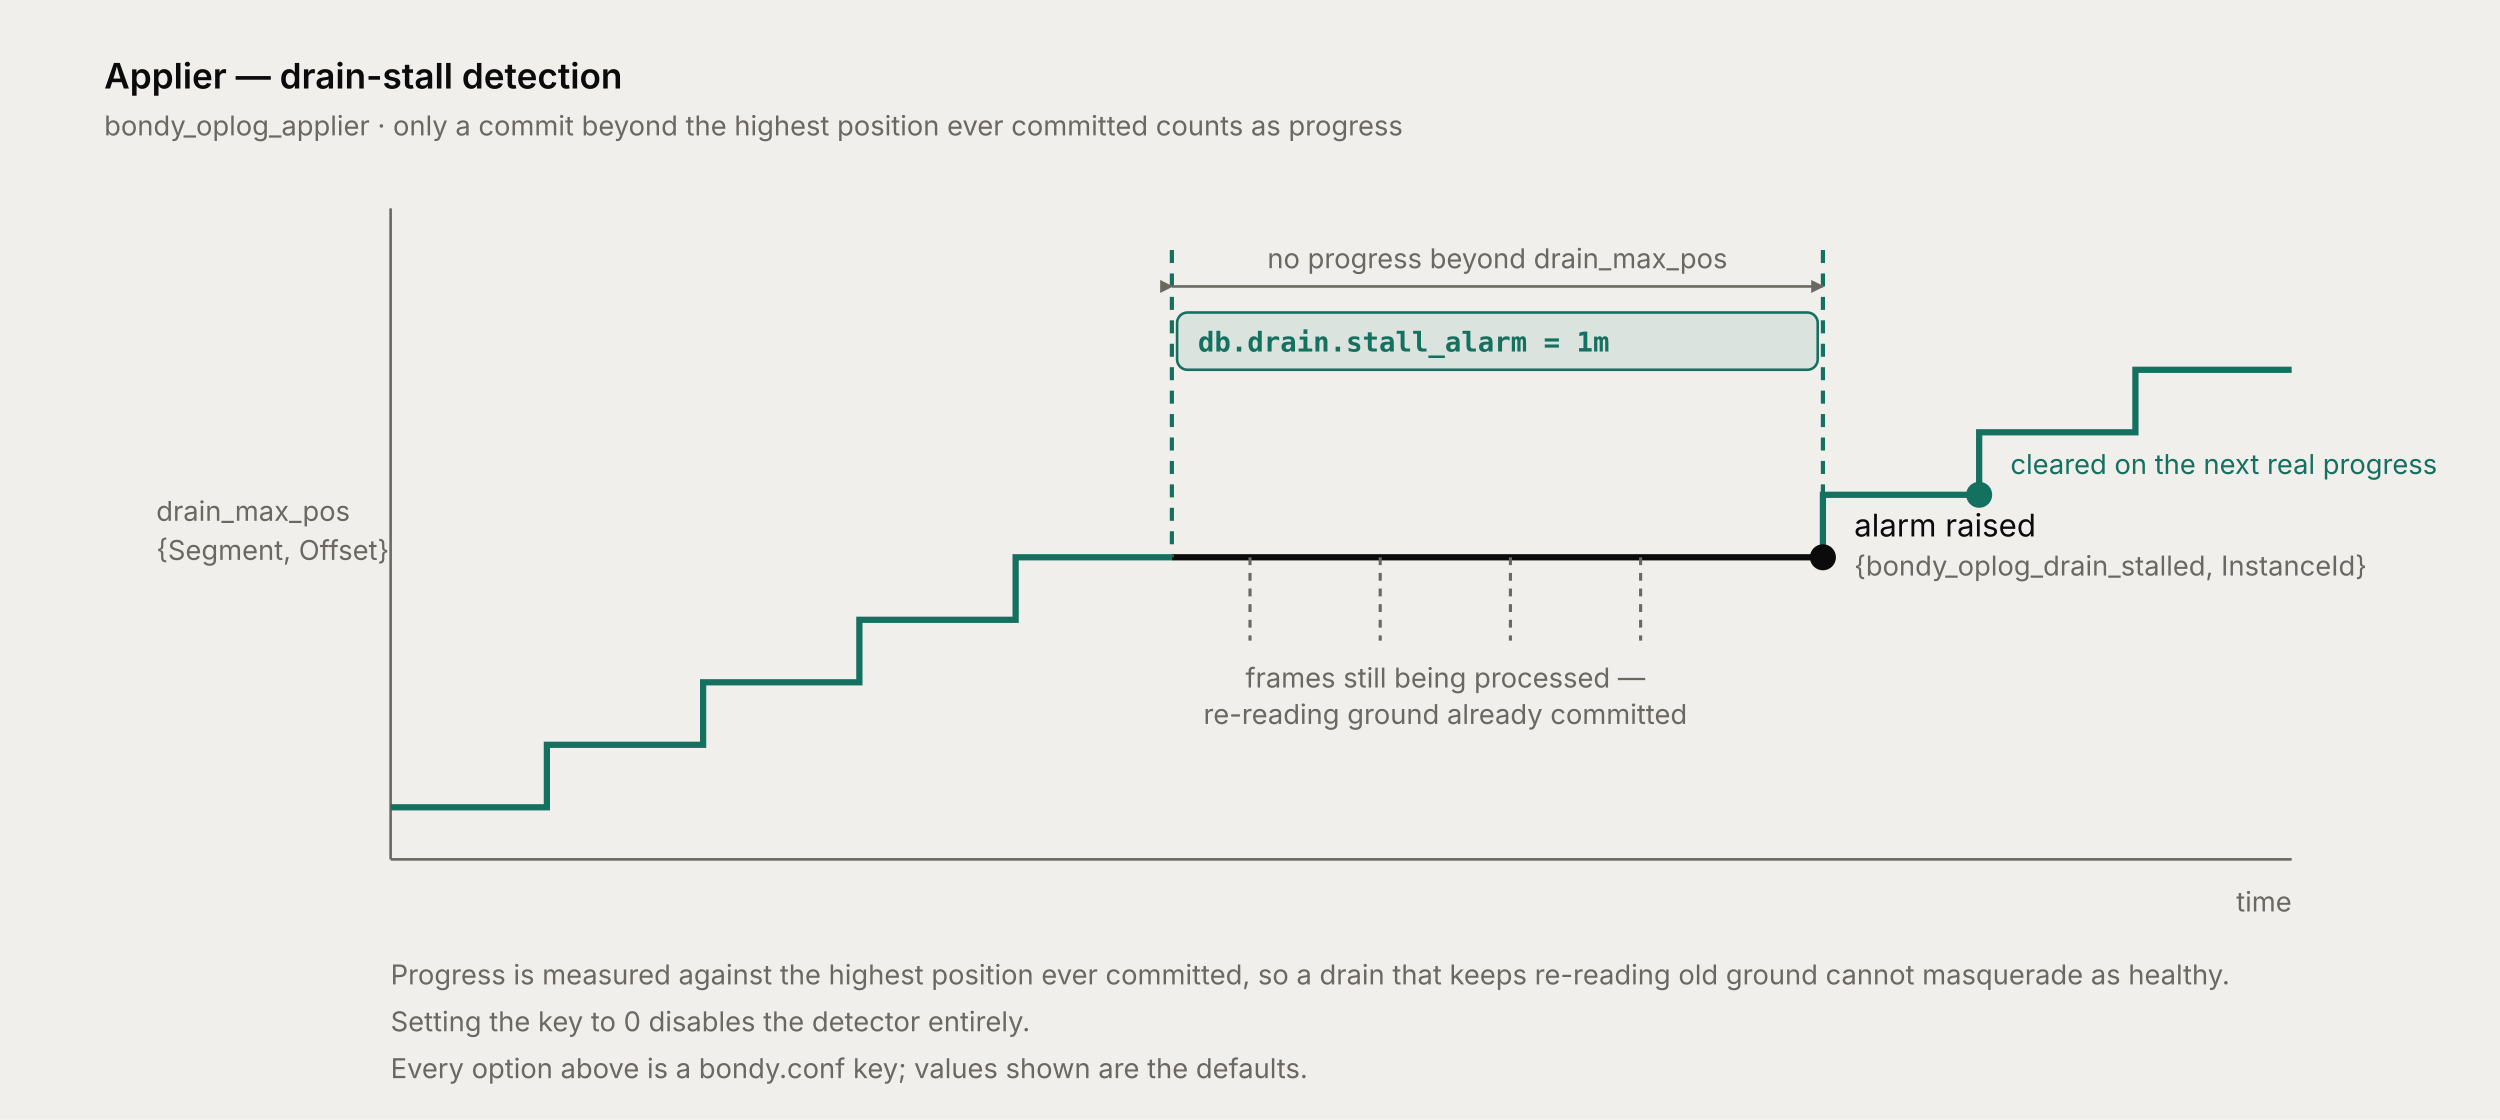
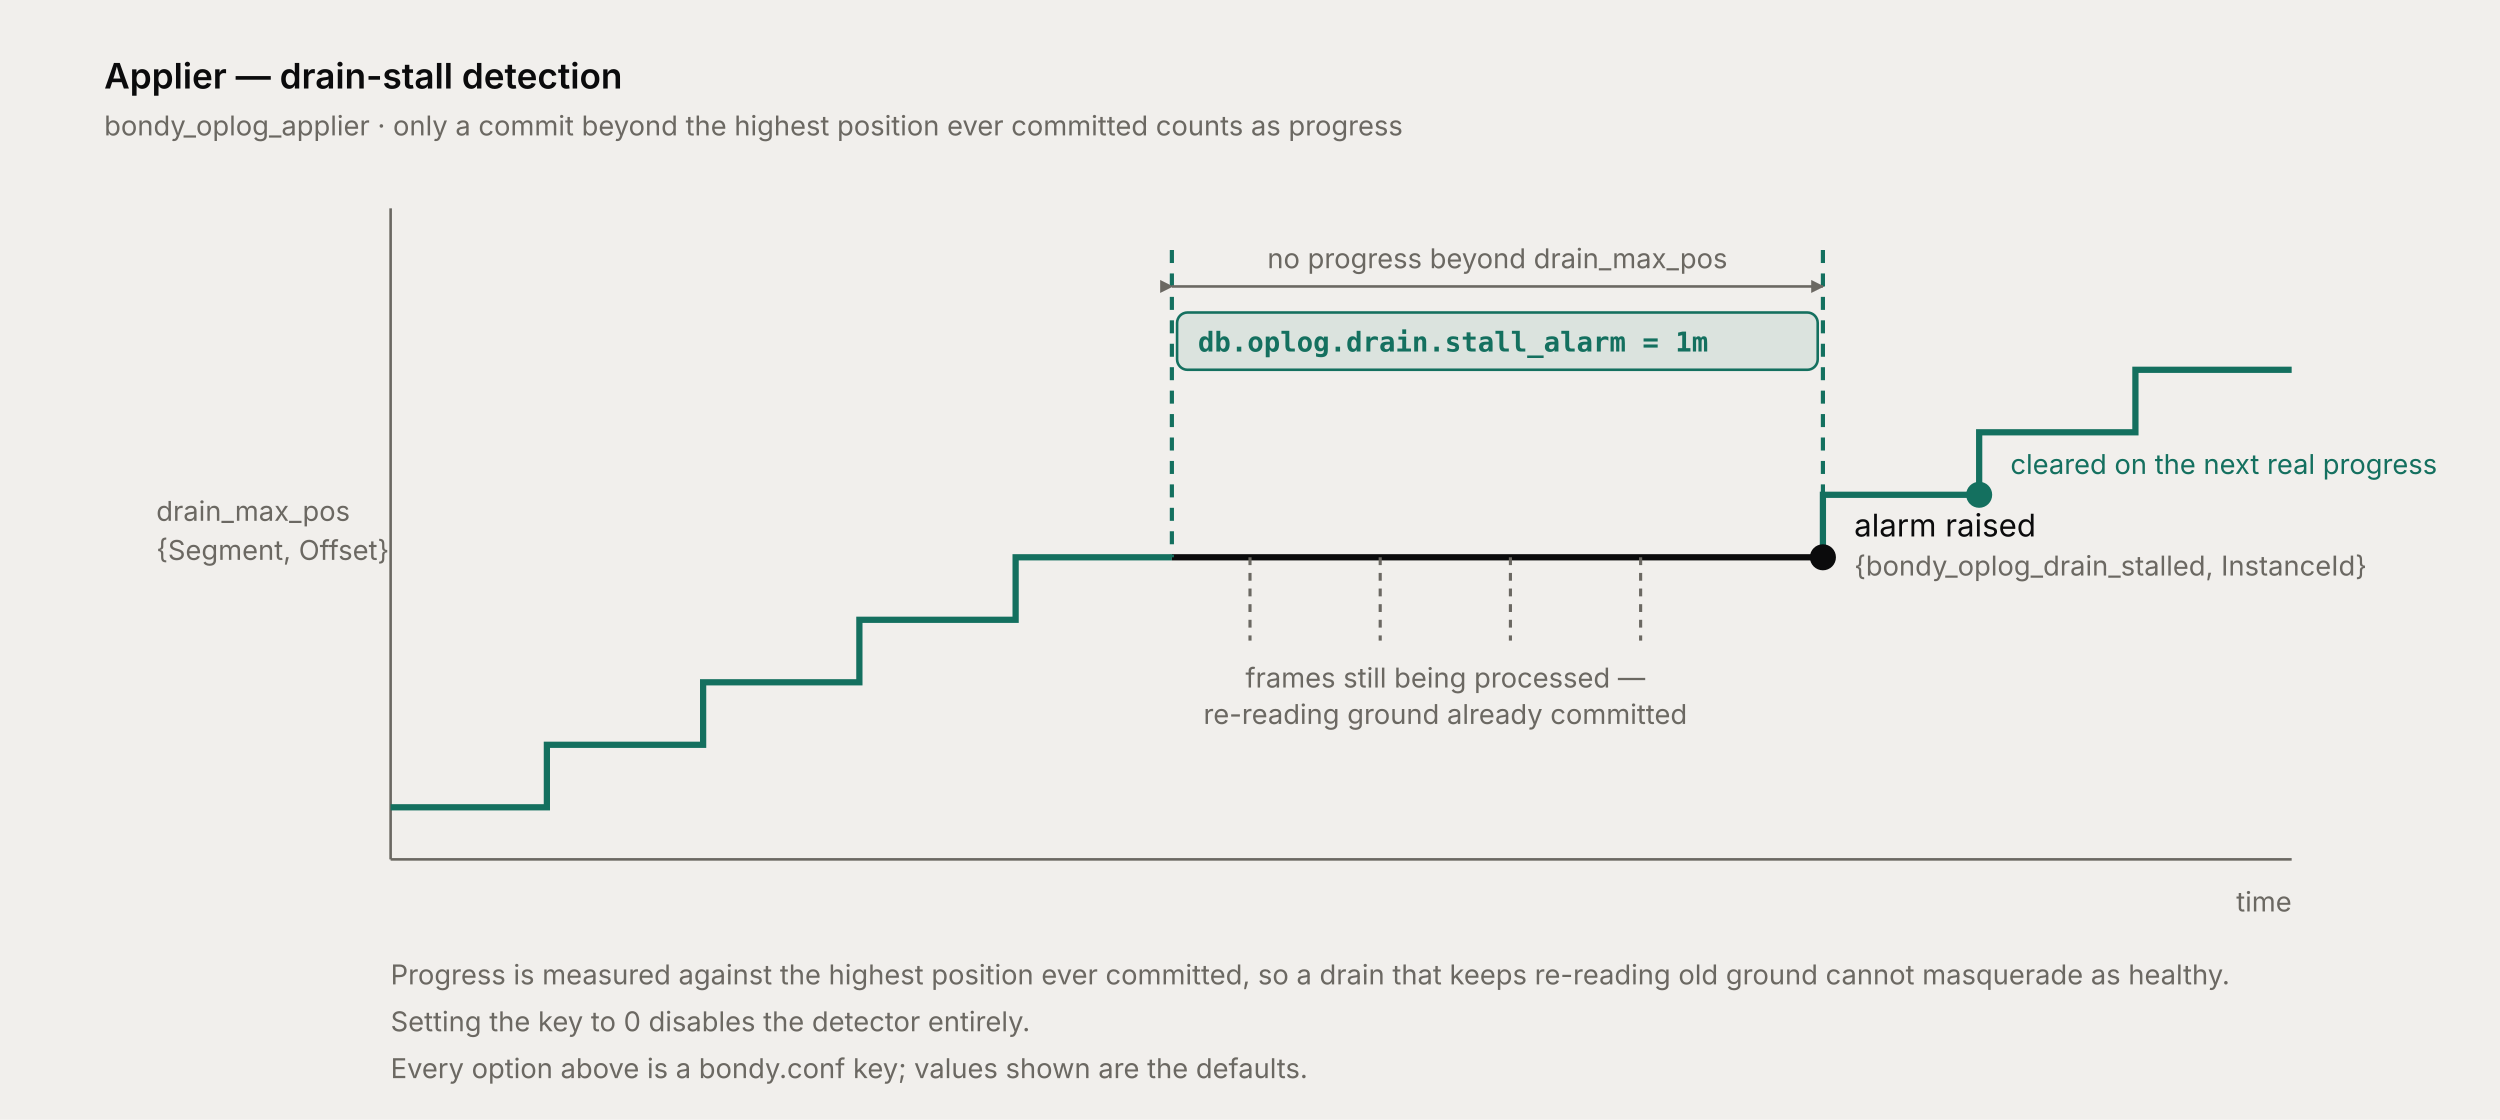
<svg xmlns="http://www.w3.org/2000/svg" viewBox="0 0 960 430" font-family="Inter, ui-sans-serif, system-ui, sans-serif">
  <defs>
    <marker id="d-arm" viewBox="0 0 10 10" refX="9" refY="5" markerWidth="5" markerHeight="5" orient="auto">
      <path d="M0 0 L10 5 L0 10 z" fill="var(--mu,#6b6862)" />
    </marker>
  </defs>
  <style>
    /* Self-sufficient palette. A plate embedded as an image renders in its own
       document, so the host page's custom properties cannot reach it — these
       are the values that apply standalone, in either theme. When the plate is
       inlined into a page instead, this block is dropped and the page's own
       tokens drive the same var() references. */
    :root{--ik:#0b0b0c;--pa:#f1efec;--mu:#6b6862;--sp:#14705f;--ru:#d9d5cf}
    @media (prefers-color-scheme:dark){
      :root{--ik:#eeece8;--pa:#121415;--mu:#9a968f;--sp:#5fd6b4;--ru:#2c3032}
    }

    .ink{fill:var(--ik,#0b0b0c)} .mu{fill:var(--mu,#6b6862)} .sp{fill:var(--sp,#14705f)}
    .axis{stroke:var(--mu,#6b6862); stroke-width:1}
    .cfg{stroke:var(--sp,#14705f); stroke-width:1.6; stroke-dasharray:5 4; fill:none}
    .cfgbx{fill:var(--sp,#14705f); fill-opacity:.10; stroke:var(--sp,#14705f); stroke-width:1}
    .ts{font-size:10.5px} .t{font-size:12px} .tb{font-size:13.5px; font-weight:600}
    .tk{font-size:10.5px; font-family:'JetBrains Mono',ui-monospace,monospace; font-weight:600}
  </style>
  <rect width="100%" height="100%" fill="var(--pa,#f1efec)" />
  <text class="tb ink" x="40" y="34">Applier — drain-stall detection</text>
  <text class="ts mu" x="40" y="52">bondy_oplog_applier · only a commit beyond the highest position ever committed counts as progress</text>
  <line class="axis" x1="150" y1="330" x2="880" y2="330" />
  <line class="axis" x1="150" y1="80" x2="150" y2="330" />
  <text class="ts mu" x="60" y="200">drain_max_pos</text>
  <text class="ts mu" x="60" y="215">{Segment, Offset}</text>
  <text class="ts mu" x="880" y="350" text-anchor="end">time</text>
  <path d="M150 310 H210 V286 H270 V262 H330 V238 H390 V214 H450" fill="none" stroke="var(--sp,#14705f)" stroke-width="2.4" />
  <path d="M450 214 H700" fill="none" stroke="var(--ik,#0b0b0c)" stroke-width="2.4" />
  <path d="M700 214 V190 H760 V166 H820 V142 H880" fill="none" stroke="var(--sp,#14705f)" stroke-width="2.4" />
  <g stroke="var(--mu,#6b6862)" stroke-width="1.2" stroke-dasharray="3 3" fill="none">
    <path d="M480 214 V246" />
    <path d="M530 214 V246" />
    <path d="M580 214 V246" />
    <path d="M630 214 V246" />
  </g>
  <text class="ts mu" x="555" y="264" text-anchor="middle">frames still being processed —</text>
  <text class="ts mu" x="555" y="278" text-anchor="middle">re-reading ground already committed</text>
  <line class="cfg" x1="450" y1="96" x2="450" y2="214" />
  <line class="cfg" x1="700" y1="96" x2="700" y2="214" />
  <line class="axis" x1="450" y1="110" x2="700" y2="110" marker-start="url(#d-arm)" marker-end="url(#d-arm)" />
  <text class="ts mu" x="575" y="103" text-anchor="middle">no progress beyond drain_max_pos</text>
  <rect class="cfgbx" x="452" y="120" width="246" height="22" rx="4" />
-   <text class="tk sp" x="460" y="135">db.drain.stall_alarm = 1m</text>
+   <text class="tk sp" x="460" y="135">db.oplog.drain.stall_alarm = 1m</text>
  <circle cx="700" cy="214" r="5" fill="var(--ik,#0b0b0c)" />
  <text class="t ink" x="712" y="206">alarm raised</text>
  <text class="ts mu" x="712" y="221">{bondy_oplog_drain_stalled, InstanceId}</text>
  <circle cx="760" cy="190" r="5" fill="var(--sp,#14705f)" />
  <text class="ts sp" x="772" y="182">cleared on the next real progress</text>
  <text class="ts mu" x="150" y="378">Progress is measured against the highest position ever committed, so a drain that keeps re-reading old ground cannot masquerade as healthy.</text>
  <text class="ts mu" x="150" y="396">Setting the key to 0 disables the detector entirely.</text>
  <text class="ts mu" x="150" y="414">Every option above is a bondy.conf key; values shown are the defaults.</text>
</svg>
